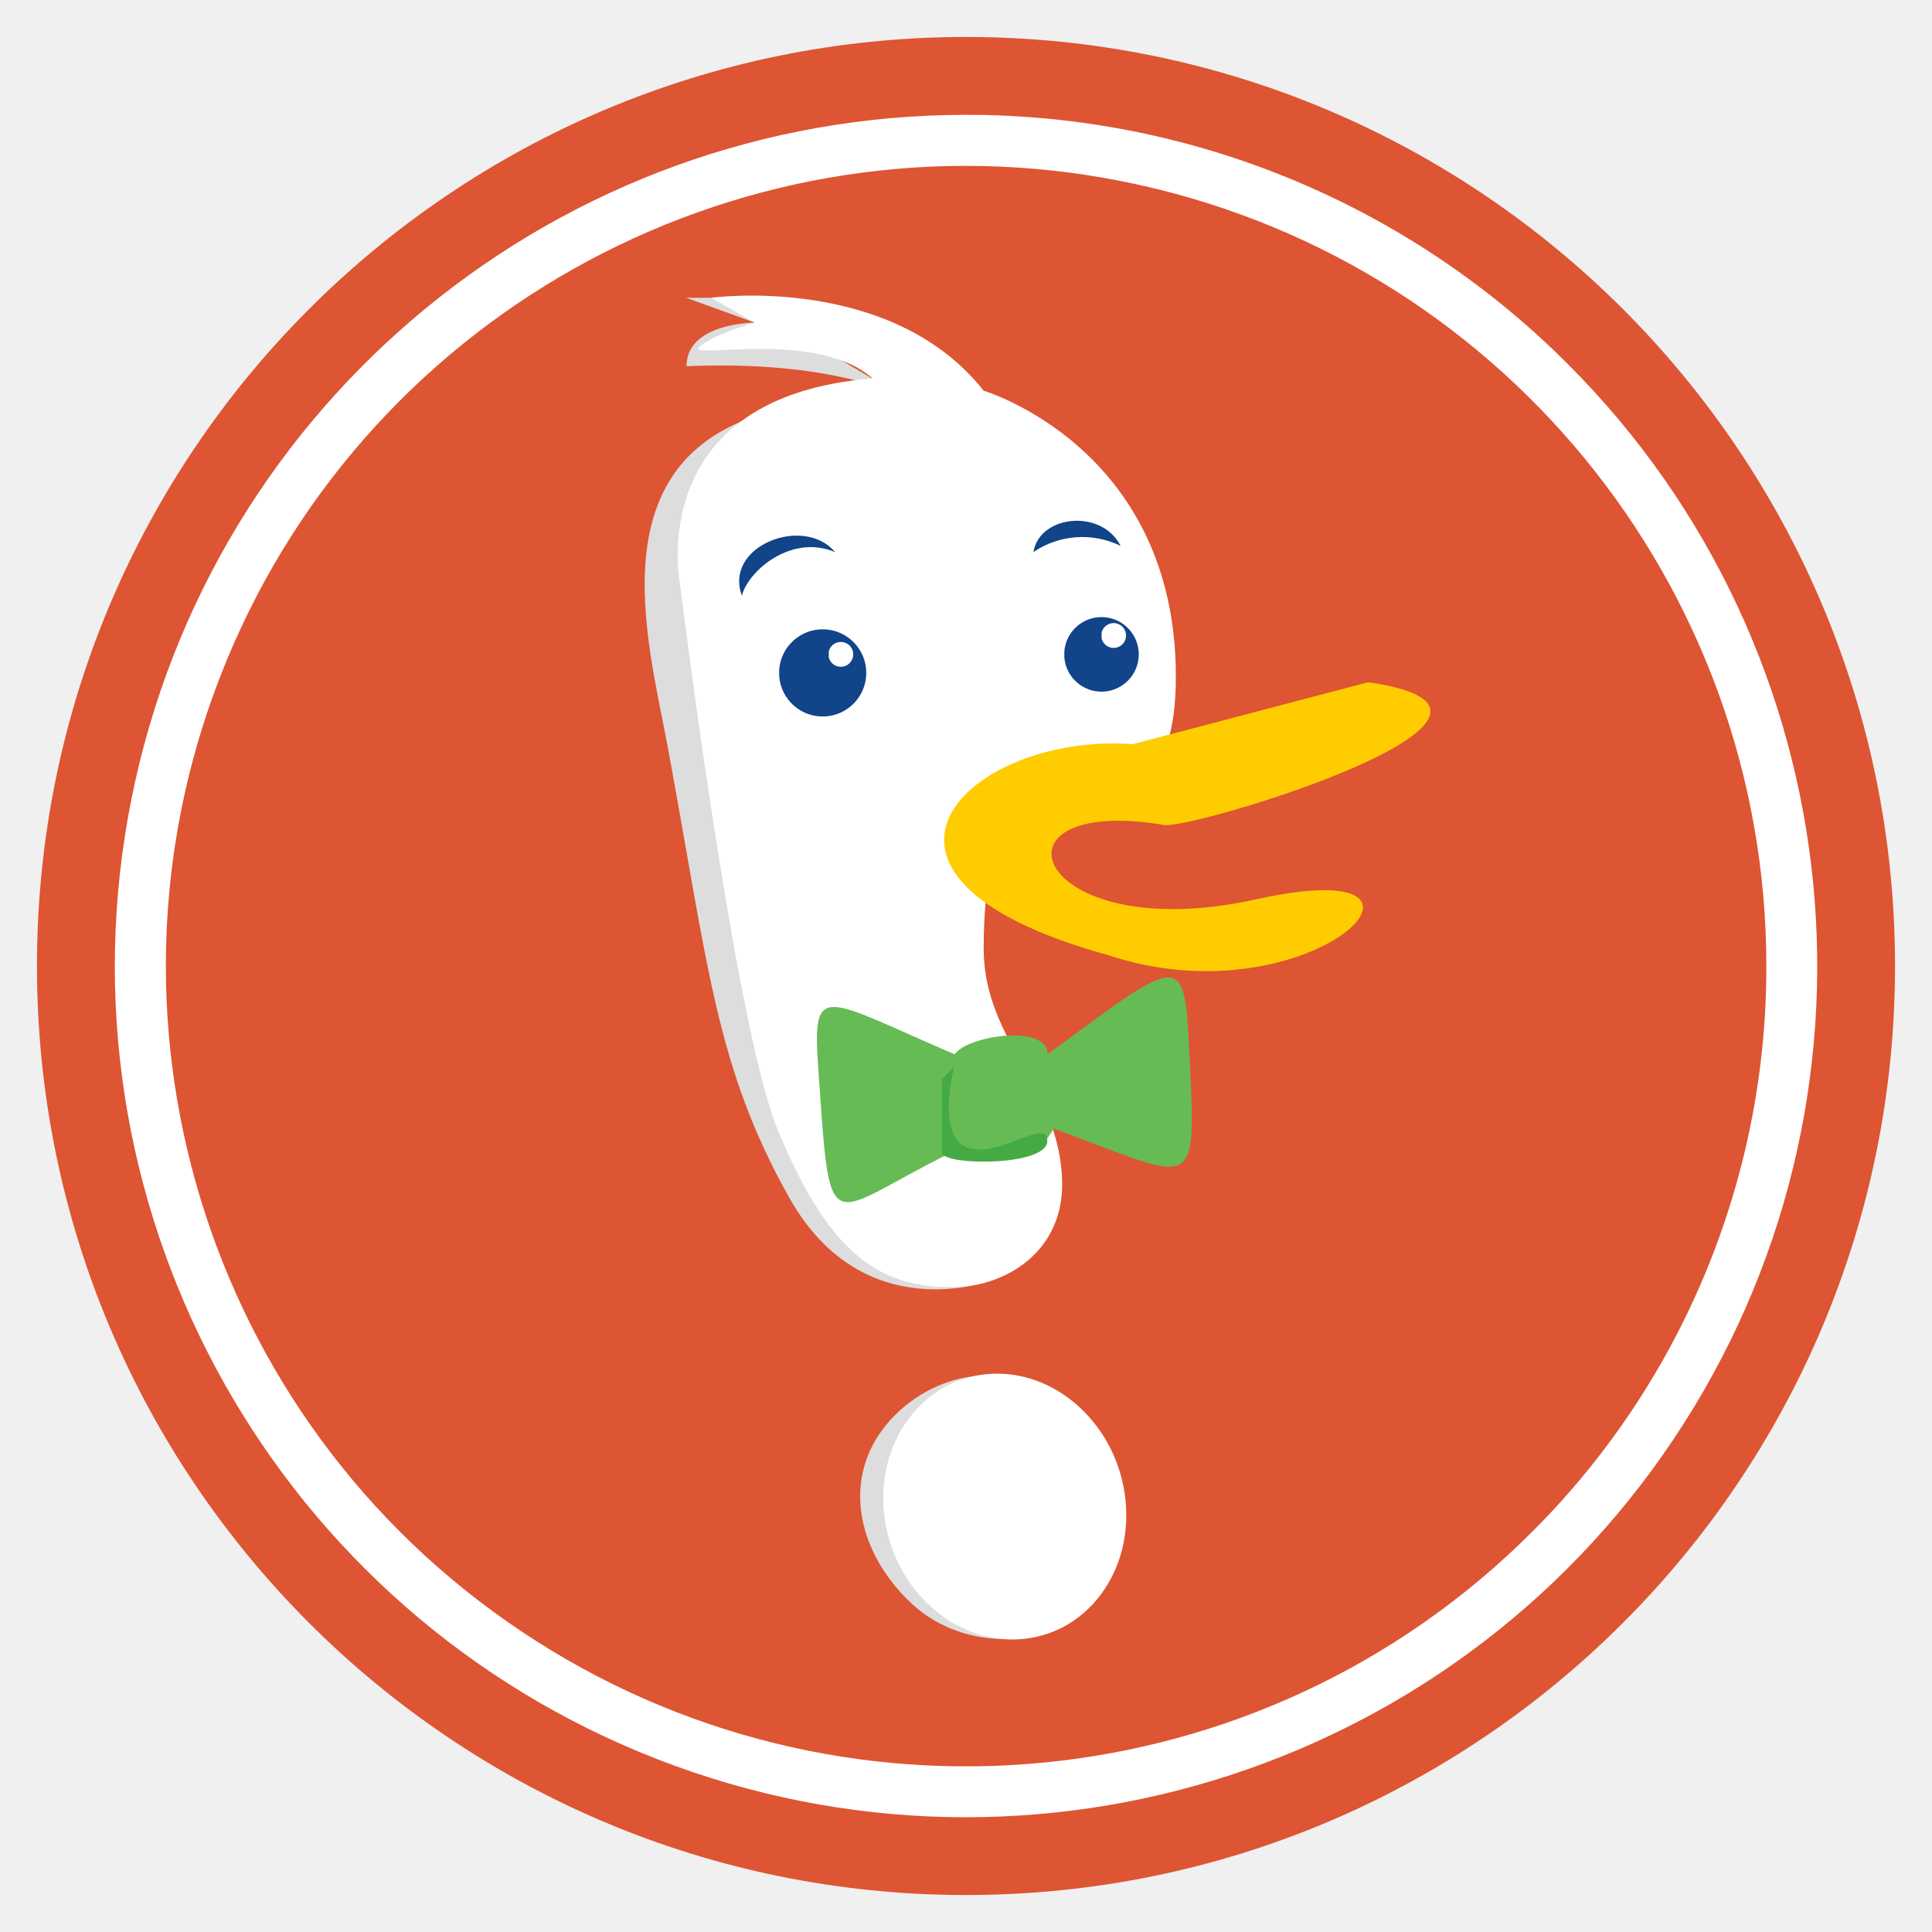
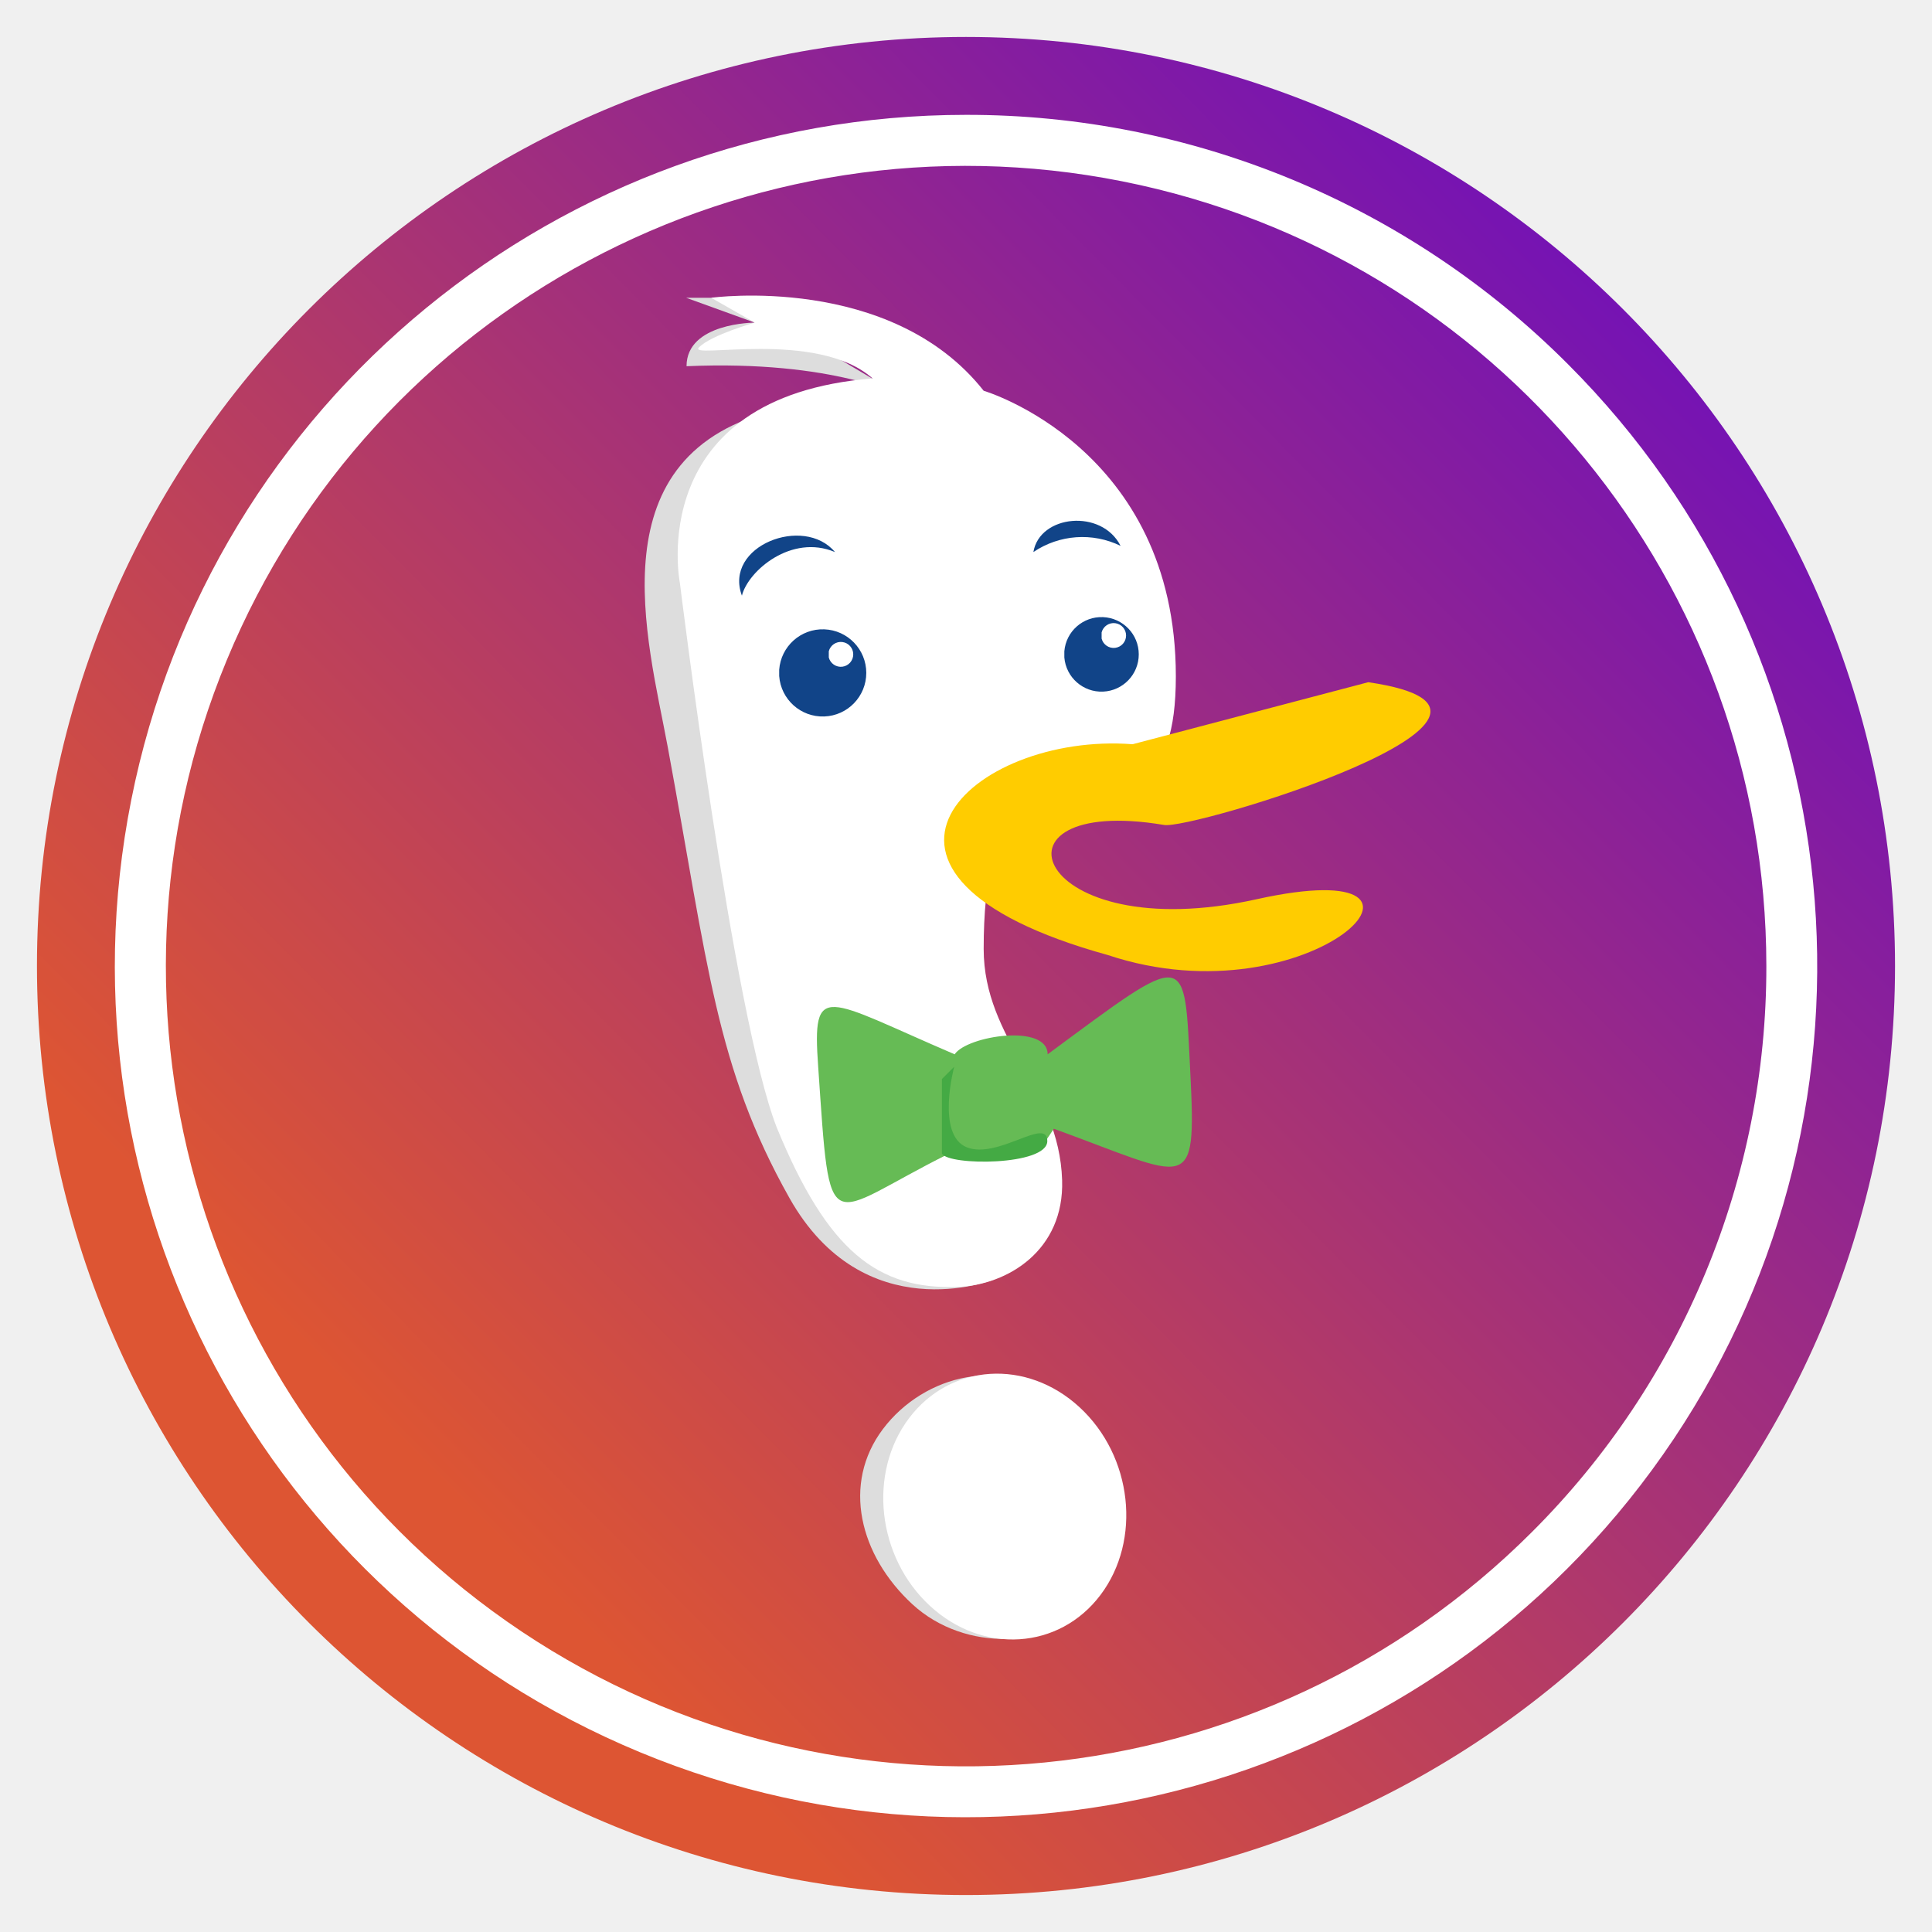
- <svg xmlns="http://www.w3.org/2000/svg" width="1000" height="1000" viewBox="0 0 264.583 264.583" version="1.1" id="svg5" xml:space="preserve">
+ <svg xmlns="http://www.w3.org/2000/svg" xmlns:xlink="http://www.w3.org/1999/xlink" width="1000" height="1000" viewBox="0 0 264.583 264.583" version="1.1" id="svg5" xml:space="preserve">
  <defs id="defs2">
+     <linearGradient id="linearGradient356">
+       <stop style="stop-color:#6f0fbb;stop-opacity:1;" offset="0" id="stop352" />
+       <stop style="stop-color:#dd5533;stop-opacity:1;" offset="1" id="stop354" />
+     </linearGradient>
    <style id="style132">.a{fill:#d53;}.b{fill:#fff;}.c{fill:#ddd;}.d{fill:#fc0;}.e{fill:#6b5;}.f{fill:#4a4;}.g{fill:#148;}</style>
+     <linearGradient xlink:href="#linearGradient356" id="linearGradient358" x1="221.737" y1="21.426" x2="49.205" y2="192.229" gradientUnits="userSpaceOnUse" />
  </defs>
  <g id="layer1">
-     <path class="a" d="M 259.52,132.292 A 127.229,127.229 0 1 0 132.292,259.52 127.229,127.229 0 0 0 259.52,132.292 Z" id="path138" style="stroke-width:2.071" />
+     <path class="a" d="M 259.52,132.292 A 127.229,127.229 0 1 0 132.292,259.52 127.229,127.229 0 0 0 259.52,132.292 Z" id="path138" style="stroke-width:2.071;fill-opacity:1;fill:url(#linearGradient358)" />
    <path class="b" d="m 241.898,132.292 a 109.586,109.586 0 1 0 -32.097,77.509 109.254,109.254 0 0 0 32.097,-77.509 z M 214.729,49.875 a 116.564,116.564 0 1 1 -82.438,-34.147 116.212,116.212 0 0 1 82.438,34.147 z" id="path140" style="stroke-width:2.071" />
    <g id="g444" transform="matrix(0.7208648,0,0,0.7208648,38.51154,7.408041)">
      <path class="c" d="m 94.604,67.497 c -35.348,8.242 -24.936,43.79 -21.186,64.067 7.713,41.71 9.106,60.785 23.109,85.709 14.143,25.171 38.614,15.615 38.614,15.615 L 94.604,67.435 Z M 86.32,46.292 h -9.401 l 13.046,4.721 c 0,0 -12.963,0 -12.963,8.283 28.204,-1.222 41.146,5.819 41.146,5.819 L 86.341,46.272 Z" id="path142" style="stroke-width:2.071" />
      <path class="b" d="m 128.56,234.203 c 9.436,-0.36 20.218,-6.94 19.795,-20.265 -0.559,-17.639 -14.904,-26.586 -14.904,-43.958 0,-55.352 36.508,-8.283 36.508,-51.769 0,-43.486 -36.508,-54.254 -36.508,-54.254 C 115.788,41.592 81.682,46.292 81.682,46.292 l 8.283,4.721 c 0,0 -8.283,2.34 -10.602,4.701 -2.319,2.361 22.385,-3.52 32.987,5.902 -43.673,3.5 -36.611,38.868 -36.611,38.868 0,0 10.144,82.492 18.427,103.499 9.629,23.445 19.144,30.801 34.395,30.219 z" id="path144" style="stroke-width:2.071" />
      <path class="d" d="m 161.738,131.111 44.77,-11.783 c 40.049,5.84 -34.168,28.287 -38.868,27.106 -35.348,-5.902 -24.849,23.545 17.664,14.123 42.513,-9.422 10.602,23.565 -28.266,10.602 -55.373,-15.303 -25.926,-42.41 4.701,-40.049 z" id="path146" style="stroke-width:2.071" />
      <path class="e" d="m 144.421,207.68 2.361,-3.52 c 25.926,9.422 27.106,12.942 25.926,-10.602 -1.18,-23.545 0,-23.565 -27.106,-3.541 0,-5.881 -15.303,-3.541 -17.664,0 -24.746,-10.602 -27.106,-14.143 -25.926,2.361 2.361,34.168 1.18,28.266 24.746,16.566 l 17.664,-1.18 z m 0,0 z" id="path148" style="stroke-width:2.071" />
      <path class="f" d="m 125.515,194.738 v 14.123 c 1.18,2.361 20.024,2.361 20.024,-2.361 0,-4.721 -9.422,3.541 -15.303,1.18 -5.881,-2.361 -2.381,-15.303 -2.381,-15.303 l -2.361,2.361 z m 0,0 z" id="path150" style="stroke-width:2.071" />
      <path class="g" d="M 105.206,94.604 C 99.304,87.521 84.001,93.423 87.521,102.887 88.702,98.165 96.944,91.104 105.206,94.604 Z m 37.688,0 c 1.18,-7.082 12.963,-8.283 16.566,-1.18 a 16.566,16.566 0 0 0 -16.566,1.18 z m -38.868,18.844 a 2.361,2.361 0 1 1 0,1.18 z m -9.422,4.701 a 8.283,8.283 0 1 0 0,-1.18 z m 61.254,-8.283 a 2.361,2.361 0 1 1 0,1.18 z m -7.082,4.763 a 7.082,7.082 0 1 0 0,-1.18 z m 0,0 z" id="path152" style="stroke-width:2.071" />
      <path id="path1010" style="opacity:1;fill:#dddddd;stroke-width:0.647;stroke-linecap:round;stroke-linejoin:round" d="m 124.943,219.695 c -7.239,-6.686 -9.682,-16.496 -4.018,-24.003 5.663,-7.507 16.829,-10.186 24.068,-3.5 7.239,6.686 9.059,19.395 3.736,27.147 -4.427,6.447 -16.546,7.041 -23.785,0.355 z" transform="matrix(1.387223,0,0,1.387223,-53.42408,-10.2766)" />
      <ellipse style="opacity:1;fill:#ffffff;fill-opacity:1;stroke-width:0.648;stroke-linecap:round;stroke-linejoin:round" id="ellipse2205" cx="58.483" cy="-235.267" rx="17.026" ry="17.843" transform="matrix(-0.8354573,1.107428,-1.019026,-0.9412617,-53.42408,-10.2766)" />
    </g>
  </g>
</svg>
